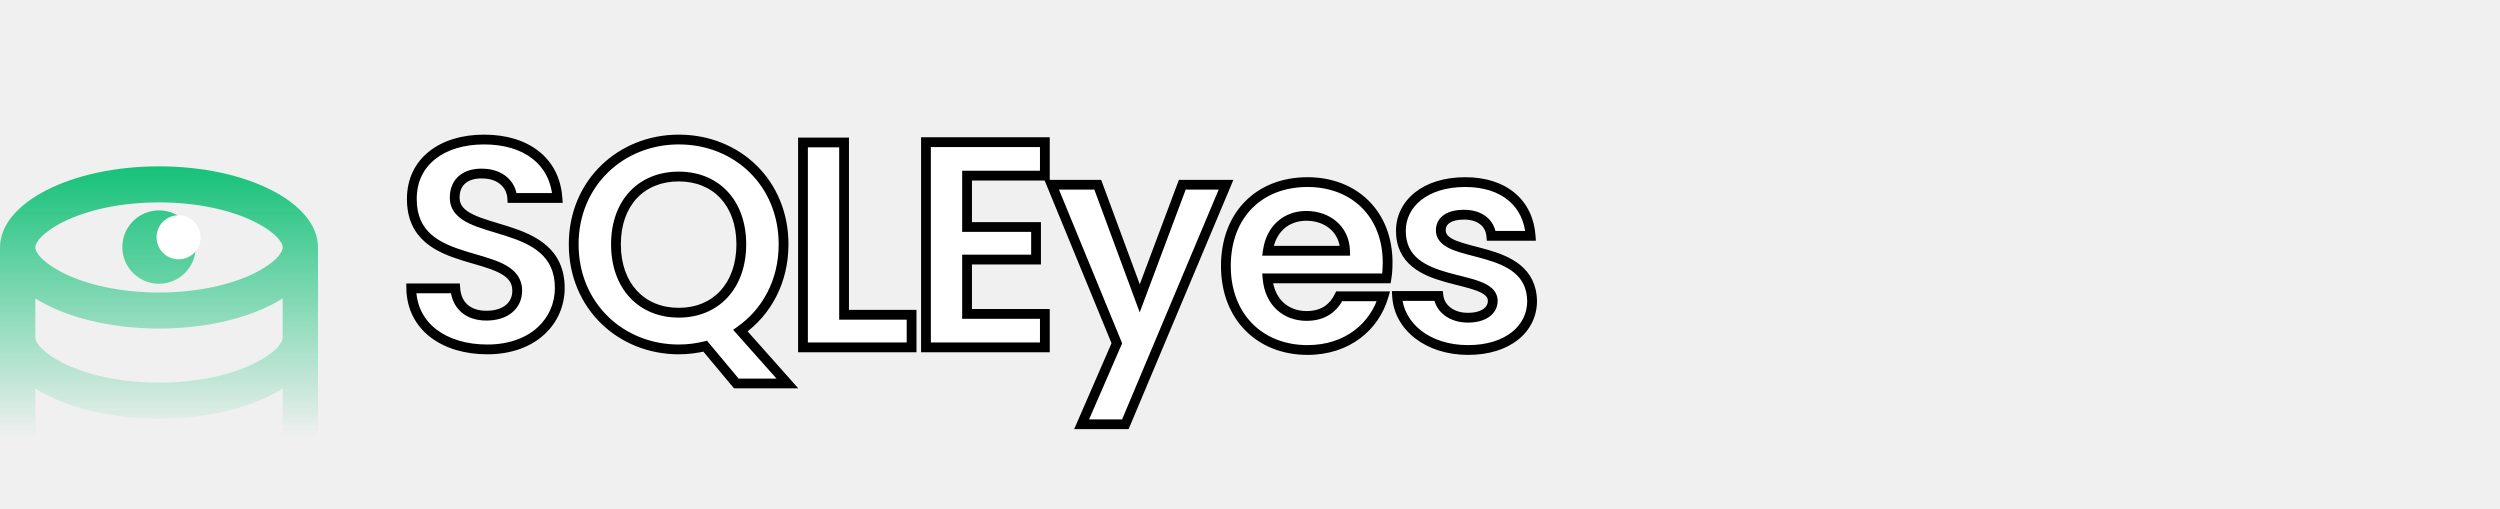
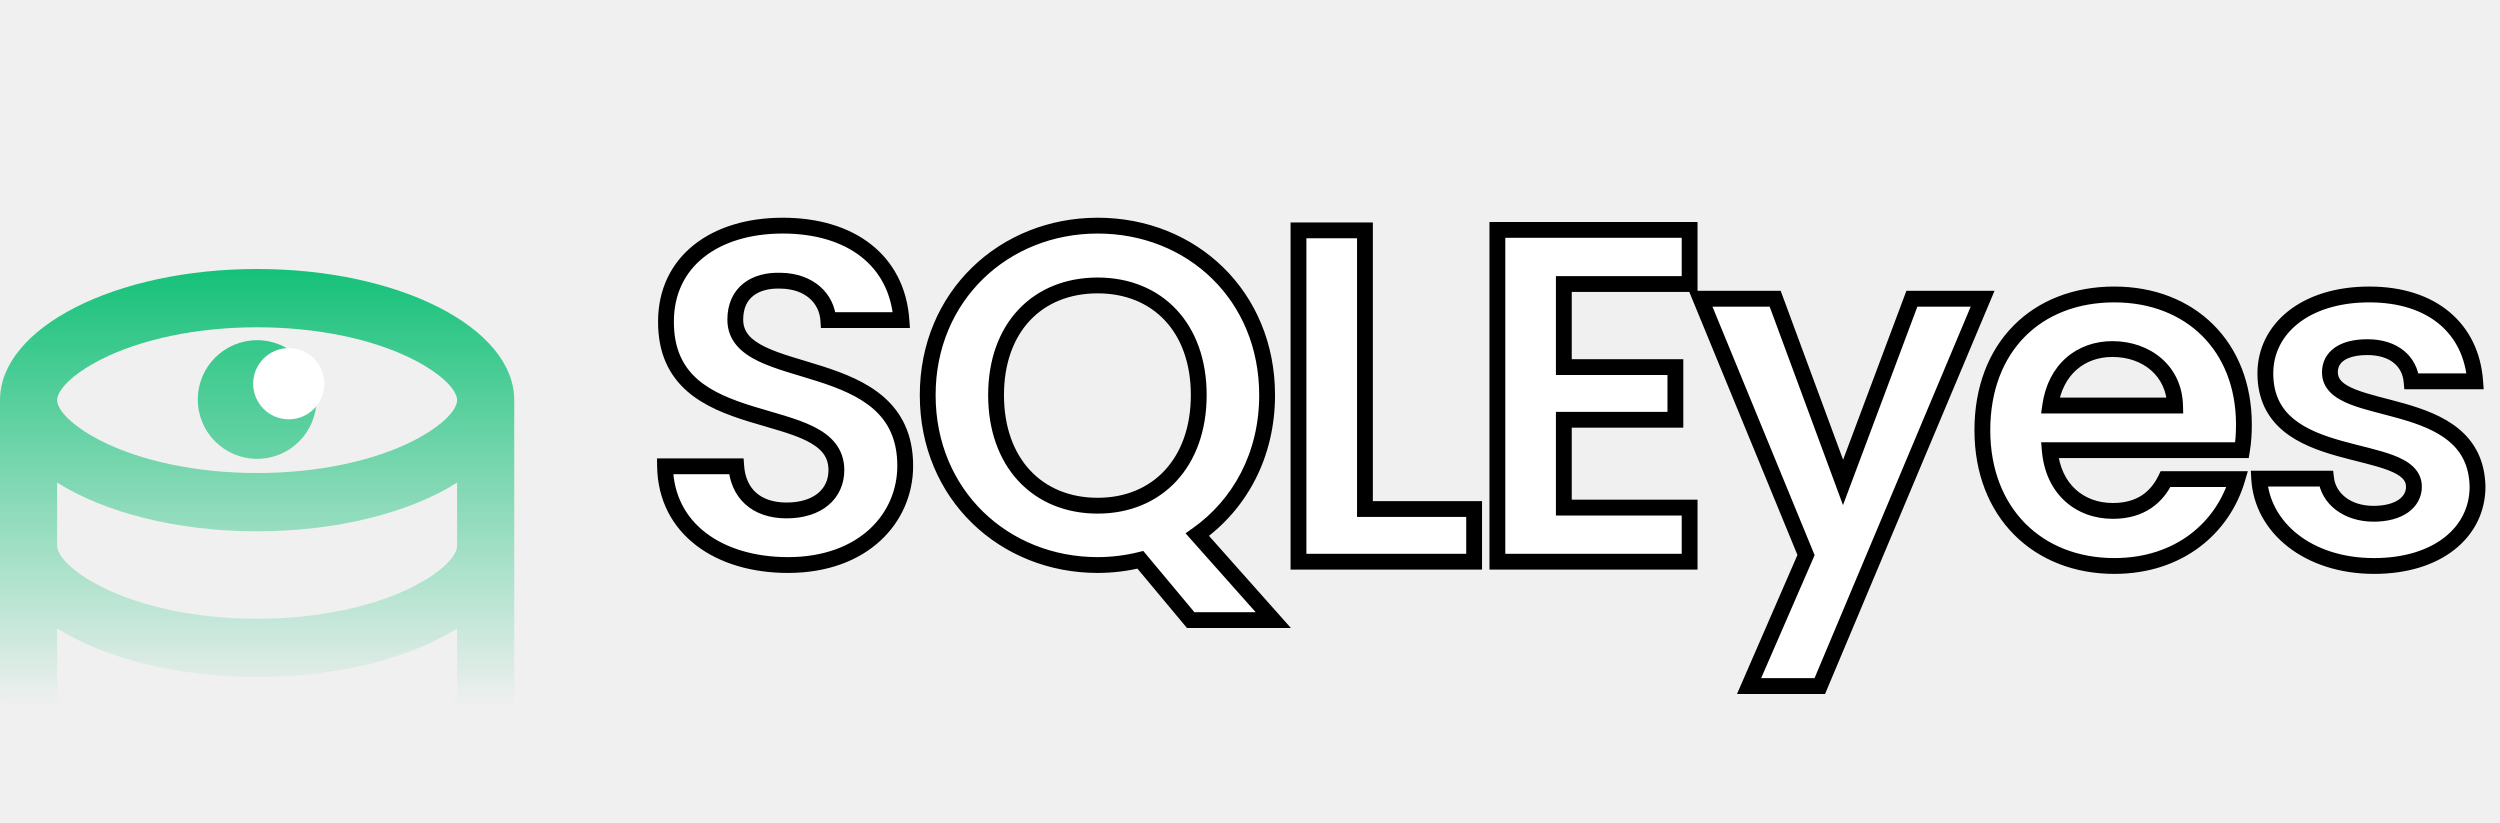
- <svg xmlns="http://www.w3.org/2000/svg" width="511" height="104" viewBox="0 0 511 104" fill="none">
+ <svg xmlns="http://www.w3.org/2000/svg" width="316" height="104" viewBox="0 0 316 104" fill="none">
  <path d="M114.42 58.88C114.42 44.12 92.94 48.8 92.94 40.4C92.94 36.98 95.4 35.36 98.7 35.48C102.3 35.54 104.52 37.7 104.7 40.46H113.94C113.4 32.9 107.52 28.52 98.94 28.52C90.3 28.52 84.18 33.08 84.18 40.64C84.12 55.82 105.72 50.36 105.72 59.42C105.72 62.42 103.38 64.52 99.42 64.52C95.52 64.52 93.3 62.3 93.06 58.94H84.06C84.18 66.86 90.9 71.42 99.6 71.42C109.14 71.42 114.42 65.48 114.42 58.88ZM125.902 49.94C125.902 41.42 131.122 36.08 138.742 36.08C146.303 36.08 151.522 41.42 151.522 49.94C151.522 58.46 146.303 63.92 138.742 63.92C131.122 63.92 125.902 58.46 125.902 49.94ZM160.163 49.94C160.163 37.4 150.682 28.52 138.742 28.52C126.922 28.52 117.262 37.4 117.262 49.94C117.262 62.54 126.922 71.42 138.742 71.42C140.602 71.42 142.462 71.18 144.142 70.76L150.503 78.38H160.942L151.343 67.58C156.683 63.8 160.163 57.56 160.163 49.94ZM164.129 29.12V71H186.329V64.34H172.529V29.12H164.129ZM213.568 29.06H189.268V71H213.568V64.16H197.668V53.06H211.768V46.4H197.668V35.9H213.568V29.06ZM232.962 60.98L224.382 37.76H214.962L228.282 70.16L221.082 86.72H230.022L250.602 37.76H241.662L232.962 60.98ZM267.01 44.12C271.33 44.12 274.81 46.88 274.93 51.26H259.15C259.81 46.7 262.99 44.12 267.01 44.12ZM282.79 60.56H273.73C272.65 62.78 270.67 64.58 267.07 64.58C262.87 64.58 259.51 61.82 259.09 56.9H283.39C283.57 55.82 283.63 54.74 283.63 53.66C283.63 43.76 276.85 37.22 267.25 37.22C257.41 37.22 250.57 43.88 250.57 54.38C250.57 64.82 257.59 71.54 267.25 71.54C275.47 71.54 280.99 66.68 282.79 60.56ZM313.161 61.52C312.921 49.34 294.501 53.12 294.501 47.06C294.501 45.14 296.121 43.88 299.241 43.88C302.541 43.88 304.581 45.62 304.821 48.2H312.861C312.381 41.6 307.521 37.22 299.481 37.22C291.261 37.22 286.341 41.66 286.341 47.18C286.341 59.36 305.121 55.58 305.121 61.52C305.121 63.44 303.321 64.94 300.021 64.94C296.661 64.94 294.321 63.02 294.021 60.5H285.561C285.921 66.68 291.741 71.54 300.081 71.54C308.181 71.54 313.161 67.22 313.161 61.52Z" fill="white" />
-   <path d="M98.7 35.48L98.664 36.479L98.674 36.48L98.683 36.48L98.7 35.48ZM104.7 40.46L103.702 40.525L103.763 41.46H104.7V40.46ZM113.94 40.46V41.46H115.014L114.937 40.389L113.94 40.46ZM84.18 40.64L85.18 40.644V40.64H84.18ZM93.06 58.94L94.058 58.869L93.991 57.94H93.06V58.94ZM84.06 58.94V57.94H83.045L83.06 58.955L84.06 58.94ZM115.42 58.88C115.42 54.904 113.955 52.154 111.724 50.195C109.544 48.282 106.687 47.171 103.986 46.303C101.196 45.407 98.662 44.788 96.731 43.855C94.853 42.947 93.94 41.928 93.94 40.4H91.94C91.94 43.072 93.712 44.618 95.861 45.656C97.958 46.669 100.794 47.378 103.374 48.207C106.043 49.064 108.556 50.076 110.404 51.698C112.2 53.276 113.42 55.476 113.42 58.88H115.42ZM93.94 40.4C93.94 38.951 94.448 37.997 95.205 37.395C95.991 36.77 97.171 36.425 98.664 36.479L98.736 34.481C96.928 34.415 95.229 34.82 93.96 35.83C92.662 36.863 91.94 38.429 91.94 40.4H93.94ZM98.683 36.48C101.848 36.533 103.561 38.366 103.702 40.525L105.698 40.395C105.479 37.034 102.752 34.547 98.717 34.48L98.683 36.48ZM104.7 41.46H113.94V39.46H104.7V41.46ZM114.937 40.389C114.649 36.345 112.918 33.092 110.071 30.867C107.242 28.656 103.392 27.52 98.94 27.52V29.52C103.068 29.52 106.448 30.574 108.839 32.443C111.212 34.298 112.691 37.015 112.943 40.531L114.937 40.389ZM98.94 27.52C94.454 27.52 90.526 28.703 87.696 30.964C84.843 33.243 83.18 36.563 83.18 40.64H85.18C85.18 37.157 86.577 34.417 88.944 32.526C91.334 30.617 94.786 29.52 98.94 29.52V27.52ZM83.18 40.636C83.164 44.71 84.619 47.495 86.862 49.457C89.049 51.371 91.923 52.444 94.632 53.281C97.433 54.145 99.975 54.742 101.903 55.695C102.843 56.159 103.543 56.667 104.007 57.254C104.455 57.821 104.72 58.507 104.72 59.42H106.72C106.72 58.068 106.31 56.943 105.577 56.014C104.86 55.107 103.873 54.437 102.789 53.901C100.669 52.855 97.815 52.17 95.222 51.37C92.54 50.541 90.024 49.566 88.179 47.952C86.388 46.385 85.166 44.16 85.18 40.644L83.18 40.636ZM104.72 59.42C104.72 60.64 104.254 61.627 103.415 62.327C102.559 63.04 101.231 63.52 99.42 63.52V65.52C101.569 65.52 103.391 64.95 104.695 63.863C106.016 62.763 106.72 61.2 106.72 59.42H104.72ZM99.42 63.52C97.661 63.52 96.39 63.022 95.54 62.25C94.692 61.479 94.163 60.342 94.058 58.869L92.062 59.011C92.197 60.898 92.898 62.551 94.195 63.73C95.49 64.908 97.279 65.52 99.42 65.52V63.52ZM93.06 57.94H84.06V59.94H93.06V57.94ZM83.06 58.955C83.125 63.227 84.984 66.631 88.005 68.944C91.002 71.238 95.087 72.42 99.6 72.42V70.42C95.413 70.42 91.788 69.322 89.22 67.356C86.677 65.409 85.115 62.574 85.06 58.925L83.06 58.955ZM99.6 72.42C104.581 72.42 108.54 70.866 111.264 68.361C113.988 65.857 115.42 62.453 115.42 58.88H113.42C113.42 61.907 112.212 64.773 109.911 66.889C107.61 69.004 104.159 70.42 99.6 70.42V72.42ZM144.142 70.76L144.91 70.119L144.508 69.638L143.9 69.79L144.142 70.76ZM150.503 78.38L149.735 79.021L150.035 79.38H150.503V78.38ZM160.942 78.38V79.38H163.169L161.69 77.716L160.942 78.38ZM151.342 67.58L150.765 66.764L149.853 67.409L150.595 68.244L151.342 67.58ZM126.903 49.94C126.903 45.885 128.142 42.681 130.193 40.5C132.24 38.324 135.175 37.08 138.743 37.08V35.08C134.69 35.08 131.205 36.506 128.737 39.13C126.273 41.749 124.903 45.475 124.903 49.94H126.903ZM138.743 37.08C142.278 37.08 145.198 38.323 147.238 40.499C149.283 42.68 150.522 45.885 150.522 49.94H152.522C152.522 45.475 151.152 41.75 148.697 39.131C146.237 36.507 142.767 35.08 138.743 35.08V37.08ZM150.522 49.94C150.522 53.996 149.283 57.233 147.234 59.446C145.191 61.652 142.271 62.92 138.743 62.92V64.92C142.774 64.92 146.244 63.458 148.701 60.804C151.152 58.157 152.522 54.404 152.522 49.94H150.522ZM138.743 62.92C135.182 62.92 132.247 61.651 130.198 59.444C128.142 57.232 126.903 53.996 126.903 49.94H124.903C124.903 54.404 126.273 58.158 128.732 60.806C131.198 63.459 134.683 64.92 138.743 64.92V62.92ZM161.162 49.94C161.162 36.829 151.216 27.52 138.743 27.52V29.52C150.149 29.52 159.162 37.971 159.162 49.94H161.162ZM138.743 27.52C126.396 27.52 116.262 36.822 116.262 49.94H118.262C118.262 37.978 127.449 29.52 138.743 29.52V27.52ZM116.262 49.94C116.262 63.116 126.394 72.42 138.743 72.42V70.42C127.451 70.42 118.262 61.964 118.262 49.94H116.262ZM138.743 72.42C140.685 72.42 142.627 72.17 144.385 71.73L143.9 69.79C142.298 70.19 140.52 70.42 138.743 70.42V72.42ZM143.375 71.401L149.735 79.021L151.27 77.739L144.91 70.119L143.375 71.401ZM150.503 79.38H160.942V77.38H150.503V79.38ZM161.69 77.716L152.09 66.916L150.595 68.244L160.195 79.044L161.69 77.716ZM151.92 68.396C157.527 64.427 161.162 57.882 161.162 49.94H159.162C159.162 57.238 155.838 63.173 150.765 66.764L151.92 68.396ZM164.129 29.12V28.12H163.129V29.12H164.129ZM164.129 71H163.129V72H164.129V71ZM186.329 71V72H187.329V71H186.329ZM186.329 64.34H187.329V63.34H186.329V64.34ZM172.529 64.34H171.529V65.34H172.529V64.34ZM172.529 29.12H173.529V28.12H172.529V29.12ZM163.129 29.12V71H165.129V29.12H163.129ZM164.129 72H186.329V70H164.129V72ZM187.329 71V64.34H185.329V71H187.329ZM186.329 63.34H172.529V65.34H186.329V63.34ZM173.529 64.34V29.12H171.529V64.34H173.529ZM172.529 28.12H164.129V30.12H172.529V28.12ZM213.568 29.06H214.568V28.06H213.568V29.06ZM189.268 29.06V28.06H188.268V29.06H189.268ZM189.268 71H188.268V72H189.268V71ZM213.568 71V72H214.568V71H213.568ZM213.568 64.16H214.568V63.16H213.568V64.16ZM197.668 64.16H196.668V65.16H197.668V64.16ZM197.668 53.06V52.06H196.668V53.06H197.668ZM211.768 53.06V54.06H212.768V53.06H211.768ZM211.768 46.4H212.768V45.4H211.768V46.4ZM197.668 46.4H196.668V47.4H197.668V46.4ZM197.668 35.9V34.9H196.668V35.9H197.668ZM213.568 35.9V36.9H214.568V35.9H213.568ZM213.568 28.06H189.268V30.06H213.568V28.06ZM188.268 29.06V71H190.268V29.06H188.268ZM189.268 72H213.568V70H189.268V72ZM214.568 71V64.16H212.568V71H214.568ZM213.568 63.16H197.668V65.16H213.568V63.16ZM198.668 64.16V53.06H196.668V64.16H198.668ZM197.668 54.06H211.768V52.06H197.668V54.06ZM212.768 53.06V46.4H210.768V53.06H212.768ZM211.768 45.4H197.668V47.4H211.768V45.4ZM198.668 46.4V35.9H196.668V46.4H198.668ZM197.668 36.9H213.568V34.9H197.668V36.9ZM214.568 35.9V29.06H212.568V35.9H214.568ZM232.962 60.98L232.024 61.327L232.955 63.847L233.898 61.331L232.962 60.98ZM224.382 37.76L225.32 37.413L225.078 36.76H224.382V37.76ZM214.962 37.76V36.76H213.469L214.037 38.14L214.962 37.76ZM228.282 70.16L229.199 70.559L229.367 70.171L229.207 69.78L228.282 70.16ZM221.082 86.72L220.165 86.321L219.557 87.72H221.082V86.72ZM230.022 86.72V87.72H230.686L230.944 87.108L230.022 86.72ZM250.602 37.76L251.524 38.148L252.107 36.76H250.602V37.76ZM241.662 37.76V36.76H240.969L240.725 37.409L241.662 37.76ZM233.9 60.633L225.32 37.413L223.444 38.107L232.024 61.327L233.9 60.633ZM224.382 36.76H214.962V38.76H224.382V36.76ZM214.037 38.14L227.357 70.54L229.207 69.78L215.887 37.38L214.037 38.14ZM227.365 69.761L220.165 86.321L221.999 87.119L229.199 70.559L227.365 69.761ZM221.082 87.72H230.022V85.72H221.082V87.72ZM230.944 87.108L251.524 38.148L249.68 37.373L229.1 86.332L230.944 87.108ZM250.602 36.76H241.662V38.76H250.602V36.76ZM240.725 37.409L232.025 60.629L233.898 61.331L242.598 38.111L240.725 37.409ZM274.93 51.26V52.26H275.958L275.929 51.233L274.93 51.26ZM259.15 51.26L258.16 51.117L257.995 52.26H259.15V51.26ZM282.79 60.56L283.749 60.842L284.126 59.56H282.79V60.56ZM273.73 60.56V59.56H273.104L272.831 60.123L273.73 60.56ZM259.09 56.9V55.9H258.001L258.093 56.985L259.09 56.9ZM283.39 56.9V57.9H284.237L284.376 57.064L283.39 56.9ZM267.01 45.12C270.897 45.12 273.828 47.551 273.93 51.287L275.929 51.233C275.792 46.209 271.763 43.12 267.01 43.12V45.12ZM274.93 50.26H259.15V52.26H274.93V50.26ZM260.14 51.403C260.44 49.327 261.301 47.769 262.481 46.73C263.66 45.692 265.219 45.12 267.01 45.12V43.12C264.781 43.12 262.739 43.838 261.159 45.229C259.578 46.621 258.52 48.633 258.16 51.117L260.14 51.403ZM282.79 59.56H273.73V61.56H282.79V59.56ZM272.831 60.123C272.349 61.113 271.688 61.965 270.786 62.573C269.89 63.177 268.695 63.58 267.07 63.58V65.58C269.045 65.58 270.639 65.083 271.904 64.232C273.161 63.385 274.031 62.227 274.629 60.998L272.831 60.123ZM267.07 63.58C265.192 63.58 263.553 62.966 262.34 61.849C261.129 60.735 260.278 59.059 260.086 56.815L258.093 56.985C258.322 59.661 259.36 61.825 260.985 63.321C262.607 64.814 264.747 65.58 267.07 65.58V63.58ZM259.09 57.9H283.39V55.9H259.09V57.9ZM284.376 57.064C284.568 55.914 284.63 54.776 284.63 53.66H282.63C282.63 54.704 282.572 55.726 282.403 56.736L284.376 57.064ZM284.63 53.66C284.63 48.475 282.85 44.099 279.744 41.018C276.64 37.938 272.281 36.22 267.25 36.22V38.22C271.818 38.22 275.65 39.772 278.336 42.437C281.02 45.101 282.63 48.945 282.63 53.66H284.63ZM267.25 36.22C262.099 36.22 257.66 37.968 254.508 41.16C251.356 44.352 249.57 48.908 249.57 54.38H251.57C251.57 49.352 253.203 45.328 255.931 42.565C258.659 39.802 262.561 38.22 267.25 38.22V36.22ZM249.57 54.38C249.57 59.83 251.407 64.385 254.578 67.579C257.748 70.773 262.183 72.54 267.25 72.54V70.54C262.657 70.54 258.752 68.947 255.997 66.171C253.243 63.395 251.57 59.37 251.57 54.38H249.57ZM267.25 72.54C275.918 72.54 281.825 67.384 283.749 60.842L281.83 60.278C280.154 65.976 275.022 70.54 267.25 70.54V72.54ZM313.161 61.52H314.161V61.51L314.161 61.5L313.161 61.52ZM304.821 48.2L303.825 48.293L303.91 49.2H304.821V48.2ZM312.861 48.2V49.2H313.936L313.858 48.127L312.861 48.2ZM294.021 60.5L295.014 60.382L294.909 59.5H294.021V60.5ZM285.561 60.5V59.5H284.501L284.563 60.558L285.561 60.5ZM314.161 61.5C314.095 58.156 312.76 55.837 310.781 54.203C308.853 52.612 306.358 51.708 304.018 51.034C302.847 50.697 301.659 50.403 300.599 50.12C299.52 49.833 298.559 49.554 297.752 49.234C296.074 48.567 295.501 47.9 295.501 47.06H293.501C293.501 49.25 295.23 50.383 297.013 51.092C297.938 51.46 298.997 51.764 300.085 52.053C301.192 52.348 302.318 52.626 303.464 52.956C305.759 53.617 307.914 54.431 309.508 55.746C311.05 57.018 312.107 58.794 312.161 61.54L314.161 61.5ZM295.501 47.06C295.501 46.421 295.751 45.935 296.274 45.57C296.839 45.175 297.796 44.88 299.241 44.88V42.88C297.567 42.88 296.153 43.215 295.129 43.93C294.061 44.675 293.501 45.779 293.501 47.06H295.501ZM299.241 44.88C300.719 44.88 301.819 45.269 302.556 45.855C303.282 46.433 303.729 47.257 303.825 48.293L305.817 48.107C305.673 46.563 304.98 45.227 303.801 44.29C302.633 43.361 301.063 42.88 299.241 42.88V44.88ZM304.821 49.2H312.861V47.2H304.821V49.2ZM313.858 48.127C313.601 44.589 312.159 41.583 309.65 39.47C307.151 37.365 303.68 36.22 299.481 36.22V38.22C303.322 38.22 306.301 39.265 308.362 41C310.414 42.727 311.641 45.211 311.864 48.273L313.858 48.127ZM299.481 36.22C295.197 36.22 291.677 37.377 289.205 39.348C286.722 41.328 285.341 44.1 285.341 47.18H287.341C287.341 44.74 288.42 42.532 290.452 40.912C292.495 39.283 295.545 38.22 299.481 38.22V36.22ZM285.341 47.18C285.341 50.532 286.654 52.859 288.639 54.495C290.57 56.087 293.09 56.986 295.46 57.653C296.648 57.987 297.851 58.275 298.93 58.553C300.028 58.834 301.007 59.107 301.83 59.421C302.663 59.738 303.252 60.068 303.625 60.422C303.965 60.746 304.121 61.084 304.121 61.52H306.121C306.121 60.471 305.691 59.628 305.004 58.974C304.349 58.35 303.471 57.906 302.543 57.552C301.606 57.194 300.531 56.899 299.428 56.615C298.306 56.327 297.161 56.053 296.002 55.727C293.677 55.074 291.502 54.263 289.912 52.952C288.375 51.686 287.341 49.919 287.341 47.18H285.341ZM304.121 61.52C304.121 62.132 303.848 62.694 303.228 63.136C302.584 63.595 301.533 63.94 300.021 63.94V65.94C301.81 65.94 303.308 65.535 304.389 64.764C305.494 63.976 306.121 62.828 306.121 61.52H304.121ZM300.021 63.94C297.029 63.94 295.239 62.272 295.014 60.382L293.028 60.618C293.403 63.768 296.293 65.94 300.021 65.94V63.94ZM294.021 59.5H285.561V61.5H294.021V59.5ZM284.563 60.558C284.963 67.428 291.39 72.54 300.081 72.54V70.54C292.093 70.54 286.879 65.932 286.559 60.442L284.563 60.558ZM300.081 72.54C304.302 72.54 307.807 71.414 310.28 69.451C312.768 67.475 314.161 64.686 314.161 61.52H312.161C312.161 64.054 311.064 66.275 309.037 67.884C306.995 69.506 303.96 70.54 300.081 70.54V72.54Z" fill="black" />
+   <path d="M98.7 35.48L98.664 36.479L98.674 36.48L98.683 36.48L98.7 35.48ZM104.7 40.46L103.702 40.525L103.763 41.46H104.7V40.46ZM113.94 40.46V41.46H115.014L114.937 40.389L113.94 40.46ZM84.18 40.64L85.18 40.644V40.64H84.18ZM93.06 58.94L94.058 58.869L93.991 57.94H93.06V58.94ZM84.06 58.94V57.94H83.045L83.06 58.955L84.06 58.94ZM115.42 58.88C115.42 54.904 113.955 52.154 111.724 50.195C109.544 48.282 106.687 47.171 103.986 46.303C101.196 45.407 98.662 44.788 96.731 43.855C94.853 42.947 93.94 41.928 93.94 40.4H91.94C91.94 43.072 93.712 44.618 95.861 45.656C97.958 46.669 100.794 47.378 103.374 48.207C106.043 49.064 108.556 50.076 110.404 51.698C112.2 53.276 113.42 55.476 113.42 58.88H115.42ZM93.94 40.4C93.94 38.951 94.448 37.997 95.205 37.395C95.991 36.77 97.171 36.425 98.664 36.479L98.736 34.481C96.928 34.415 95.229 34.82 93.96 35.83C92.662 36.863 91.94 38.429 91.94 40.4H93.94ZM98.683 36.48C101.848 36.533 103.561 38.366 103.702 40.525L105.698 40.395C105.479 37.034 102.752 34.547 98.717 34.48L98.683 36.48ZM104.7 41.46H113.94V39.46H104.7V41.46ZM114.937 40.389C114.649 36.345 112.918 33.092 110.071 30.867C107.242 28.656 103.392 27.52 98.94 27.52V29.52C103.068 29.52 106.448 30.574 108.839 32.443C111.212 34.298 112.691 37.015 112.943 40.531L114.937 40.389ZM98.94 27.52C94.454 27.52 90.526 28.703 87.696 30.964C84.843 33.243 83.18 36.563 83.18 40.64H85.18C85.18 37.157 86.577 34.417 88.944 32.526C91.334 30.617 94.786 29.52 98.94 29.52V27.52ZM83.18 40.636C83.164 44.71 84.619 47.495 86.862 49.457C89.049 51.371 91.923 52.444 94.632 53.281C97.433 54.145 99.975 54.742 101.903 55.695C102.843 56.159 103.543 56.667 104.007 57.254C104.455 57.821 104.72 58.507 104.72 59.42H106.72C106.72 58.068 106.31 56.943 105.577 56.014C104.86 55.107 103.873 54.437 102.789 53.901C100.669 52.855 97.815 52.17 95.222 51.37C92.54 50.541 90.024 49.566 88.179 47.952C86.388 46.385 85.166 44.16 85.18 40.644L83.18 40.636ZM104.72 59.42C104.72 60.64 104.254 61.627 103.415 62.327C102.559 63.04 101.231 63.52 99.42 63.52V65.52C101.569 65.52 103.391 64.95 104.695 63.863C106.016 62.763 106.72 61.2 106.72 59.42H104.72ZM99.42 63.52C97.661 63.52 96.39 63.022 95.54 62.25C94.692 61.479 94.163 60.342 94.058 58.869L92.062 59.011C92.197 60.898 92.898 62.551 94.195 63.73C95.49 64.908 97.279 65.52 99.42 65.52V63.52ZM93.06 57.94H84.06V59.94H93.06V57.94ZM83.06 58.955C83.125 63.227 84.984 66.631 88.005 68.944C91.002 71.238 95.087 72.42 99.6 72.42V70.42C95.413 70.42 91.788 69.322 89.22 67.356C86.677 65.409 85.115 62.574 85.06 58.925L83.06 58.955ZM99.6 72.42C104.581 72.42 108.54 70.866 111.264 68.361C113.988 65.857 115.42 62.453 115.42 58.88H113.42C113.42 61.907 112.212 64.773 109.911 66.889C107.61 69.004 104.159 70.42 99.6 70.42V72.42ZM144.142 70.76L144.91 70.119L144.508 69.638L143.9 69.79L144.142 70.76ZM150.503 78.38L149.735 79.021L150.035 79.38H150.503V78.38ZM160.942 78.38V79.38H163.169L161.69 77.716L160.942 78.38ZM151.343 67.58L150.765 66.764L149.853 67.409L150.595 68.244L151.343 67.58ZM126.902 49.94C126.902 45.885 128.142 42.681 130.193 40.5C132.24 38.324 135.175 37.08 138.742 37.08V35.08C134.69 35.08 131.205 36.506 128.737 39.13C126.273 41.749 124.902 45.475 124.902 49.94H126.902ZM138.742 37.08C142.278 37.08 145.198 38.323 147.238 40.499C149.283 42.68 150.522 45.885 150.522 49.94H152.522C152.522 45.475 151.152 41.75 148.697 39.131C146.237 36.507 142.767 35.08 138.742 35.08V37.08ZM150.522 49.94C150.522 53.996 149.283 57.233 147.234 59.446C145.191 61.652 142.271 62.92 138.742 62.92V64.92C142.774 64.92 146.244 63.458 148.701 60.804C151.152 58.157 152.522 54.404 152.522 49.94H150.522ZM138.742 62.92C135.182 62.92 132.247 61.651 130.198 59.444C128.142 57.232 126.902 53.996 126.902 49.94H124.902C124.902 54.404 126.273 58.158 128.732 60.806C131.198 63.459 134.683 64.92 138.742 64.92V62.92ZM161.163 49.94C161.163 36.829 151.216 27.52 138.742 27.52V29.52C150.149 29.52 159.163 37.971 159.163 49.94H161.163ZM138.742 27.52C126.396 27.52 116.262 36.822 116.262 49.94H118.262C118.262 37.978 127.449 29.52 138.742 29.52V27.52ZM116.262 49.94C116.262 63.116 126.394 72.42 138.742 72.42V70.42C127.451 70.42 118.262 61.964 118.262 49.94H116.262ZM138.742 72.42C140.685 72.42 142.627 72.17 144.385 71.73L143.9 69.79C142.298 70.19 140.52 70.42 138.742 70.42V72.42ZM143.375 71.401L149.735 79.021L151.27 77.739L144.91 70.119L143.375 71.401ZM150.503 79.38H160.942V77.38H150.503V79.38ZM161.69 77.716L152.09 66.916L150.595 68.244L160.195 79.044L161.69 77.716ZM151.92 68.396C157.527 64.427 161.163 57.882 161.163 49.94H159.163C159.163 57.238 155.838 63.173 150.765 66.764L151.92 68.396ZM164.129 29.12V28.12H163.129V29.12H164.129ZM164.129 71H163.129V72H164.129V71ZM186.329 71V72H187.329V71H186.329ZM186.329 64.34H187.329V63.34H186.329V64.34ZM172.529 64.34H171.529V65.34H172.529V64.34ZM172.529 29.12H173.529V28.12H172.529V29.12ZM163.129 29.12V71H165.129V29.12H163.129ZM164.129 72H186.329V70H164.129V72ZM187.329 71V64.34H185.329V71H187.329ZM186.329 63.34H172.529V65.34H186.329V63.34ZM173.529 64.34V29.12H171.529V64.34H173.529ZM172.529 28.12H164.129V30.12H172.529V28.12ZM213.568 29.06H214.568V28.06H213.568V29.06ZM189.268 29.06V28.06H188.268V29.06H189.268ZM189.268 71H188.268V72H189.268V71ZM213.568 71V72H214.568V71H213.568ZM213.568 64.16H214.568V63.16H213.568V64.16ZM197.668 64.16H196.668V65.16H197.668V64.16ZM197.668 53.06V52.06H196.668V53.06H197.668ZM211.768 53.06V54.06H212.768V53.06H211.768ZM211.768 46.4H212.768V45.4H211.768V46.4ZM197.668 46.4H196.668V47.4H197.668V46.4ZM197.668 35.9V34.9H196.668V35.9H197.668ZM213.568 35.9V36.9H214.568V35.9H213.568ZM213.568 28.06H189.268V30.06H213.568V28.06ZM188.268 29.06V71H190.268V29.06H188.268ZM189.268 72H213.568V70H189.268V72ZM214.568 71V64.16H212.568V71H214.568ZM213.568 63.16H197.668V65.16H213.568V63.16ZM198.668 64.16V53.06H196.668V64.16H198.668ZM197.668 54.06H211.768V52.06H197.668V54.06ZM212.768 53.06V46.4H210.768V53.06H212.768ZM211.768 45.4H197.668V47.4H211.768V45.4ZM198.668 46.4V35.9H196.668V46.4H198.668ZM197.668 36.9H213.568V34.9H197.668V36.9ZM214.568 35.9V29.06H212.568V35.9H214.568ZM232.962 60.98L232.024 61.327L232.955 63.847L233.898 61.331L232.962 60.98ZM224.382 37.76L225.32 37.413L225.078 36.76H224.382V37.76ZM214.962 37.76V36.76H213.469L214.037 38.14L214.962 37.76ZM228.282 70.16L229.199 70.559L229.367 70.171L229.207 69.78L228.282 70.16ZM221.082 86.72L220.165 86.321L219.557 87.72H221.082V86.72ZM230.022 86.72V87.72H230.686L230.944 87.108L230.022 86.72ZM250.602 37.76L251.524 38.148L252.107 36.76H250.602V37.76ZM241.662 37.76V36.76H240.969L240.725 37.409L241.662 37.76ZM233.9 60.633L225.32 37.413L223.444 38.107L232.024 61.327L233.9 60.633ZM224.382 36.76H214.962V38.76H224.382V36.76ZM214.037 38.14L227.357 70.54L229.207 69.78L215.887 37.38L214.037 38.14ZM227.365 69.761L220.165 86.321L221.999 87.119L229.199 70.559L227.365 69.761ZM221.082 87.72H230.022V85.72H221.082V87.72ZM230.944 87.108L251.524 38.148L249.68 37.373L229.1 86.332L230.944 87.108ZM250.602 36.76H241.662V38.76H250.602V36.76ZM240.725 37.409L232.025 60.629L233.898 61.331L242.598 38.111L240.725 37.409ZM274.93 51.26V52.26H275.958L275.929 51.233L274.93 51.26ZM259.15 51.26L258.16 51.117L257.995 52.26H259.15V51.26ZM282.79 60.56L283.749 60.842L284.126 59.56H282.79V60.56ZM273.73 60.56V59.56H273.104L272.831 60.123L273.73 60.56ZM259.09 56.9V55.9H258.001L258.093 56.985L259.09 56.9ZM283.39 56.9V57.9H284.237L284.376 57.064L283.39 56.9ZM267.01 45.12C270.897 45.12 273.828 47.551 273.93 51.287L275.929 51.233C275.792 46.209 271.763 43.12 267.01 43.12V45.12ZM274.93 50.26H259.15V52.26H274.93V50.26ZM260.14 51.403C260.44 49.327 261.301 47.769 262.481 46.731C263.66 45.692 265.219 45.12 267.01 45.12V43.12C264.781 43.12 262.739 43.838 261.159 45.229C259.578 46.621 258.52 48.633 258.16 51.117L260.14 51.403ZM282.79 59.56H273.73V61.56H282.79V59.56ZM272.831 60.123C272.349 61.113 271.688 61.965 270.786 62.573C269.89 63.177 268.695 63.58 267.07 63.58V65.58C269.045 65.58 270.639 65.083 271.904 64.232C273.161 63.385 274.031 62.227 274.629 60.998L272.831 60.123ZM267.07 63.58C265.192 63.58 263.553 62.966 262.34 61.849C261.129 60.735 260.278 59.059 260.086 56.815L258.093 56.985C258.322 59.661 259.36 61.825 260.985 63.321C262.607 64.814 264.747 65.58 267.07 65.58V63.58ZM259.09 57.9H283.39V55.9H259.09V57.9ZM284.376 57.064C284.568 55.914 284.63 54.776 284.63 53.66H282.63C282.63 54.704 282.572 55.726 282.403 56.736L284.376 57.064ZM284.63 53.66C284.63 48.475 282.85 44.099 279.744 41.018C276.64 37.938 272.281 36.22 267.25 36.22V38.22C271.818 38.22 275.65 39.772 278.336 42.437C281.02 45.101 282.63 48.945 282.63 53.66H284.63ZM267.25 36.22C262.099 36.22 257.66 37.968 254.508 41.16C251.356 44.352 249.57 48.908 249.57 54.38H251.57C251.57 49.352 253.203 45.328 255.931 42.565C258.659 39.802 262.561 38.22 267.25 38.22V36.22ZM249.57 54.38C249.57 59.83 251.407 64.385 254.578 67.579C257.748 70.773 262.183 72.54 267.25 72.54V70.54C262.657 70.54 258.752 68.947 255.997 66.171C253.243 63.395 251.57 59.37 251.57 54.38H249.57ZM267.25 72.54C275.918 72.54 281.825 67.384 283.749 60.842L281.83 60.278C280.154 65.976 275.022 70.54 267.25 70.54V72.54ZM313.161 61.52H314.161V61.51L314.161 61.5L313.161 61.52ZM304.821 48.2L303.825 48.293L303.91 49.2H304.821V48.2ZM312.861 48.2V49.2H313.936L313.858 48.127L312.861 48.2ZM294.021 60.5L295.014 60.382L294.909 59.5H294.021V60.5ZM285.561 60.5V59.5H284.501L284.563 60.558L285.561 60.5ZM314.161 61.5C314.095 58.156 312.76 55.837 310.781 54.203C308.853 52.612 306.358 51.708 304.018 51.034C302.847 50.697 301.659 50.403 300.599 50.12C299.52 49.833 298.559 49.554 297.752 49.234C296.074 48.567 295.501 47.9 295.501 47.06H293.501C293.501 49.25 295.23 50.383 297.013 51.092C297.938 51.46 298.997 51.764 300.085 52.053C301.192 52.348 302.318 52.626 303.464 52.956C305.759 53.617 307.914 54.431 309.508 55.746C311.05 57.018 312.107 58.794 312.161 61.54L314.161 61.5ZM295.501 47.06C295.501 46.421 295.751 45.935 296.274 45.57C296.839 45.175 297.796 44.88 299.241 44.88V42.88C297.567 42.88 296.153 43.215 295.129 43.93C294.061 44.675 293.501 45.779 293.501 47.06H295.501ZM299.241 44.88C300.719 44.88 301.819 45.269 302.556 45.855C303.282 46.433 303.729 47.257 303.825 48.293L305.817 48.107C305.673 46.563 304.98 45.227 303.801 44.29C302.633 43.361 301.063 42.88 299.241 42.88V44.88ZM304.821 49.2H312.861V47.2H304.821V49.2ZM313.858 48.127C313.601 44.589 312.159 41.583 309.65 39.47C307.151 37.365 303.68 36.22 299.481 36.22V38.22C303.322 38.22 306.301 39.265 308.362 41C310.414 42.727 311.641 45.211 311.864 48.273L313.858 48.127ZM299.481 36.22C295.197 36.22 291.677 37.377 289.205 39.348C286.722 41.328 285.341 44.1 285.341 47.18H287.341C287.341 44.74 288.42 42.532 290.452 40.912C292.495 39.283 295.545 38.22 299.481 38.22V36.22ZM285.341 47.18C285.341 50.532 286.654 52.859 288.639 54.495C290.57 56.087 293.09 56.986 295.46 57.653C296.648 57.987 297.851 58.275 298.93 58.553C300.028 58.834 301.007 59.107 301.83 59.421C302.663 59.738 303.252 60.068 303.625 60.422C303.965 60.746 304.121 61.084 304.121 61.52H306.121C306.121 60.471 305.691 59.628 305.004 58.974C304.349 58.35 303.471 57.906 302.543 57.552C301.606 57.194 300.531 56.899 299.428 56.615C298.306 56.327 297.161 56.053 296.002 55.727C293.677 55.074 291.502 54.263 289.912 52.952C288.375 51.686 287.341 49.919 287.341 47.18H285.341ZM304.121 61.52C304.121 62.132 303.848 62.694 303.228 63.136C302.584 63.595 301.533 63.94 300.021 63.94V65.94C301.81 65.94 303.308 65.535 304.389 64.764C305.494 63.976 306.121 62.828 306.121 61.52H304.121ZM300.021 63.94C297.029 63.94 295.239 62.272 295.014 60.382L293.028 60.618C293.403 63.768 296.293 65.94 300.021 65.94V63.94ZM294.021 59.5H285.561V61.5H294.021V59.5ZM284.563 60.558C284.963 67.428 291.39 72.54 300.081 72.54V70.54C292.093 70.54 286.879 65.932 286.559 60.442L284.563 60.558ZM300.081 72.54C304.302 72.54 307.807 71.414 310.28 69.451C312.768 67.475 314.161 64.686 314.161 61.52H312.161C312.161 64.054 311.064 66.275 309.037 67.884C306.995 69.506 303.96 70.54 300.081 70.54V72.54Z" fill="black" />
  <path d="M7.222 69C7.222 70.153 8.887 72.161 12.747 74.132C17.745 76.682 24.834 78.21 32.5 78.21C40.166 78.21 47.255 76.682 52.253 74.132C56.113 72.161 57.778 70.153 57.778 69V61.002C51.819 64.76 42.709 67.158 32.5 67.158C22.291 67.158 13.181 64.756 7.222 61.002V69ZM57.778 79.423C51.819 83.18 42.709 85.579 32.5 85.579C22.291 85.579 13.181 83.177 7.222 79.423V87.421C7.222 88.574 8.887 90.582 12.747 92.553C17.745 95.103 24.834 96.632 32.5 96.632C40.166 96.632 47.255 95.103 52.253 92.553C56.113 90.582 57.778 88.574 57.778 87.421V79.423ZM0 87.421V50.579C0 41.424 14.553 34 32.5 34C50.447 34 65 41.424 65 50.579V87.421C65 96.576 50.447 104 32.5 104C14.553 104 0 96.576 0 87.421ZM32.5 59.789C40.166 59.789 47.255 58.261 52.253 55.711C56.113 53.74 57.778 51.732 57.778 50.579C57.778 49.426 56.113 47.418 52.253 45.447C47.255 42.897 40.166 41.368 32.5 41.368C24.834 41.368 17.745 42.897 12.747 45.447C8.887 47.418 7.222 49.426 7.222 50.579C7.222 51.732 8.887 53.74 12.747 55.711C17.745 58.261 24.834 59.789 32.5 59.789Z" fill="url(#paint0_linear_0_3)" />
  <circle cx="32.5" cy="50.5" r="7.5" fill="url(#paint1_linear_0_3)" />
  <circle cx="36.5" cy="48.5" r="4.5" fill="url(#paint2_linear_0_3)" />
  <defs>
    <linearGradient id="paint0_linear_0_3" x1="32.5" y1="34" x2="32.5" y2="104" gradientUnits="userSpaceOnUse">
      <stop stop-color="#15C179" />
      <stop offset="0.792" stop-color="#15C179" stop-opacity="0" />
    </linearGradient>
    <linearGradient id="paint1_linear_0_3" x1="32.5" y1="34" x2="32.5" y2="97" gradientUnits="userSpaceOnUse">
      <stop stop-color="#15C179" />
      <stop offset="1" stop-color="#15C179" stop-opacity="0" />
    </linearGradient>
    <linearGradient id="paint2_linear_0_3" x1="36.5" y1="44" x2="36.5" y2="53" gradientUnits="userSpaceOnUse">
      <stop stop-color="white" />
      <stop offset="1" stop-color="white" />
    </linearGradient>
  </defs>
</svg>
